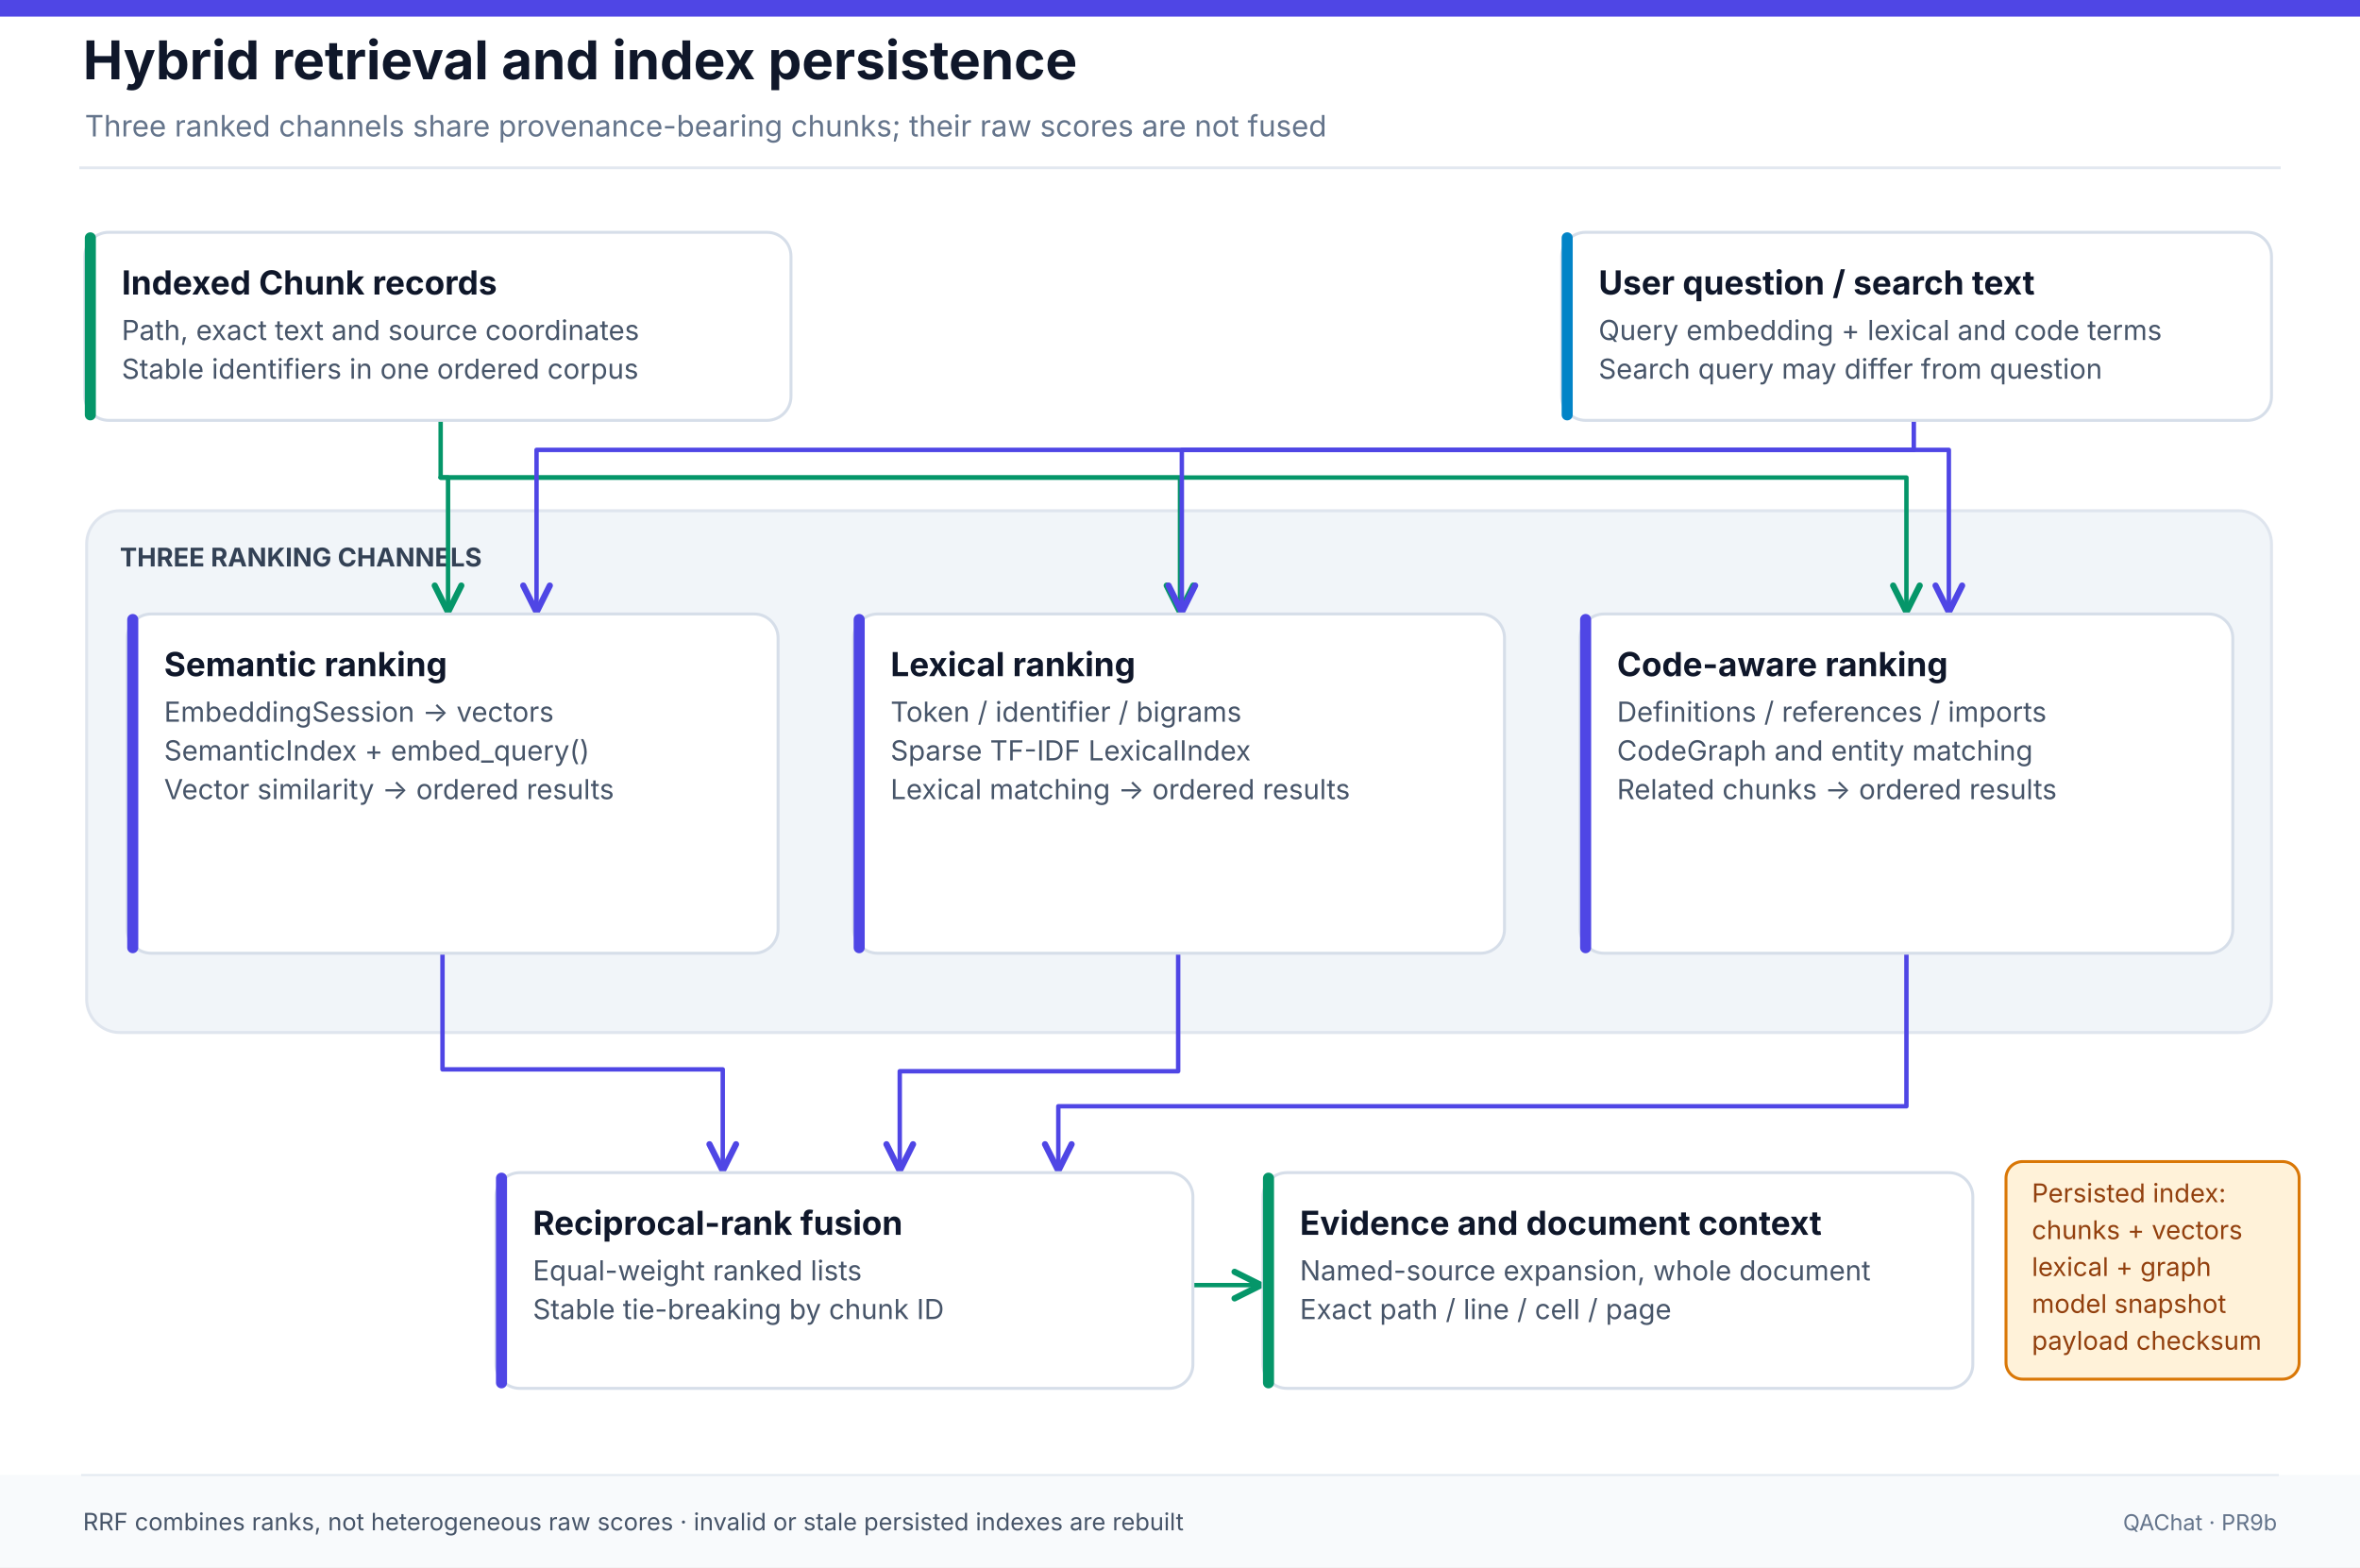
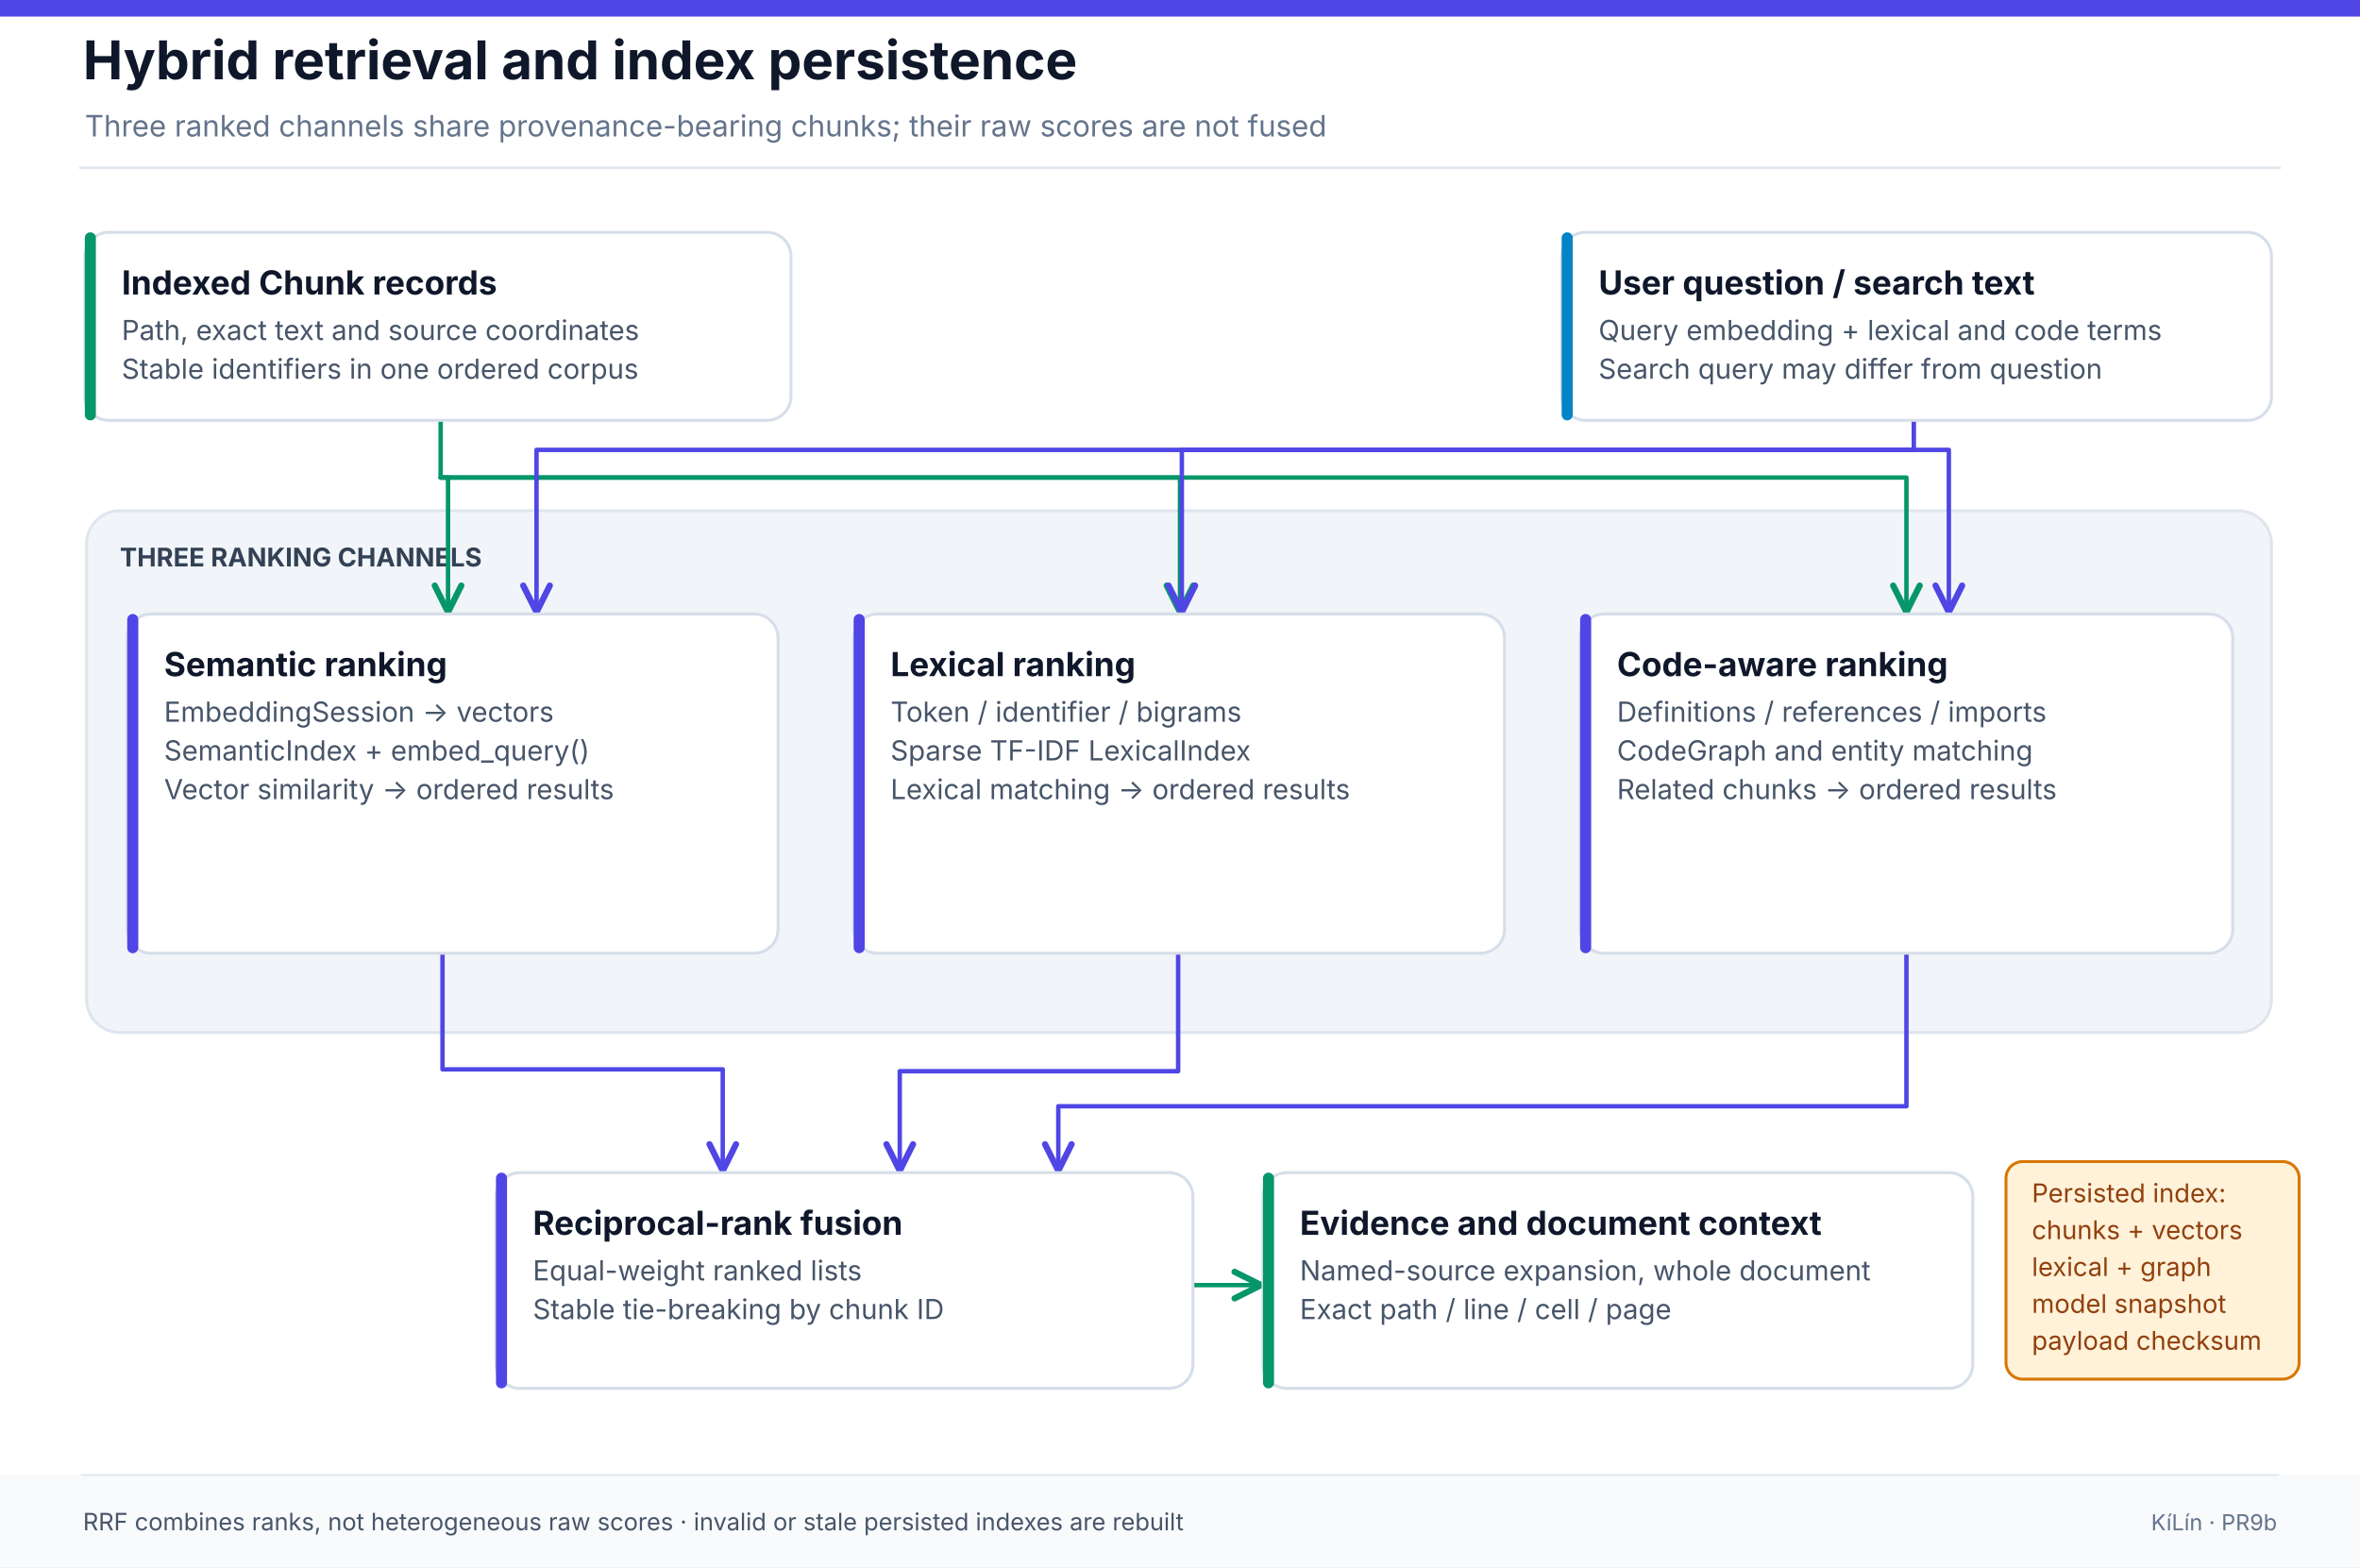
<svg xmlns="http://www.w3.org/2000/svg" width="1280" height="850" viewBox="0 0 1280 850" role="img" aria-labelledby="figure-title figure-description">
  <defs>
    <marker id="arrow-gray" markerWidth="9" markerHeight="9" refX="7" refY="4" orient="auto">
      <path d="M1,1 L7,4 L1,7" fill="none" stroke="#64748B" stroke-width="1.4" stroke-linecap="round" />
    </marker>
    <marker id="arrow-indigo" markerWidth="9" markerHeight="9" refX="7" refY="4" orient="auto">
      <path d="M1,1 L7,4 L1,7" fill="none" stroke="#4F46E5" stroke-width="1.4" stroke-linecap="round" />
    </marker>
    <marker id="arrow-green" markerWidth="9" markerHeight="9" refX="7" refY="4" orient="auto">
      <path d="M1,1 L7,4 L1,7" fill="none" stroke="#059669" stroke-width="1.4" stroke-linecap="round" />
    </marker>
    <marker id="arrow-amber" markerWidth="9" markerHeight="9" refX="7" refY="4" orient="auto">
      <path d="M1,1 L7,4 L1,7" fill="none" stroke="#D97706" stroke-width="1.4" stroke-linecap="round" />
    </marker>
    <marker id="arrow-rose" markerWidth="9" markerHeight="9" refX="7" refY="4" orient="auto">
      <path d="M1,1 L7,4 L1,7" fill="none" stroke="#E11D48" stroke-width="1.4" stroke-linecap="round" />
    </marker>
  </defs>
  <style>
  text { font-family: Inter, 'Avenir Next', 'Segoe UI', Arial, sans-serif; }
</style>
  <rect x="0" y="0" width="1280" height="850" fill="#FFFFFF" />
  <rect x="0" y="0" width="1280" height="9" fill="#4F46E5" />
  <text x="45" y="43" font-family="Inter, Arial, sans-serif" font-size="29" font-weight="750" fill="#0F172A">Hybrid retrieval and index persistence</text>
  <text x="46" y="74" font-family="Inter, Arial, sans-serif" font-size="16" fill="#64748B">Three ranked channels share provenance-bearing chunks; their raw scores are not fused</text>
  <line x1="43" y1="91" x2="1237" y2="91" stroke="#E2E8F0" stroke-width="1.5" />
  <rect id="ranking-channels" x="47" y="277" width="1185" height="283" rx="18" fill="#F1F5F9" stroke="#DFE5EE" stroke-width="1.6" />
  <text x="65" y="302" fill="#334155" font-size="14" font-weight="700" text-anchor="start" dominant-baseline="middle">
    <tspan x="65" dy="0">THREE RANKING CHANNELS</tspan>
  </text>
  <polyline points="239,228 239,259 243,259 243,332" fill="none" stroke="#059669" stroke-width="2.4" stroke-linecap="round" stroke-linejoin="round" marker-end="url(#arrow-green)" />
  <polyline points="239,259 640,259 640,332" fill="none" stroke="#059669" stroke-width="2.4" stroke-linecap="round" stroke-linejoin="round" marker-end="url(#arrow-green)" />
  <polyline points="239,259 1034,259 1034,332" fill="none" stroke="#059669" stroke-width="2.4" stroke-linecap="round" stroke-linejoin="round" marker-end="url(#arrow-green)" />
  <polyline points="1038,228 1038,244 1057,244 1057,332" fill="none" stroke="#4F46E5" stroke-width="2.4" stroke-linecap="round" stroke-linejoin="round" marker-end="url(#arrow-indigo)" />
  <polyline points="1038,244 641,244 641,332" fill="none" stroke="#4F46E5" stroke-width="2.4" stroke-linecap="round" stroke-linejoin="round" marker-end="url(#arrow-indigo)" />
  <polyline points="1038,244 291,244 291,332" fill="none" stroke="#4F46E5" stroke-width="2.4" stroke-linecap="round" stroke-linejoin="round" marker-end="url(#arrow-indigo)" />
  <polyline points="240,517 240,580 392,580 392,635" fill="none" stroke="#4F46E5" stroke-width="2.4" stroke-linecap="round" stroke-linejoin="round" marker-end="url(#arrow-indigo)" />
  <polyline points="639,517 639,581 488,581 488,635" fill="none" stroke="#4F46E5" stroke-width="2.4" stroke-linecap="round" stroke-linejoin="round" marker-end="url(#arrow-indigo)" />
  <polyline points="1034,517 1034,600 574,600 574,635" fill="none" stroke="#4F46E5" stroke-width="2.4" stroke-linecap="round" stroke-linejoin="round" marker-end="url(#arrow-indigo)" />
  <polyline points="647,697 684,697" fill="none" stroke="#059669" stroke-width="2.4" stroke-linecap="round" stroke-linejoin="round" marker-end="url(#arrow-green)" />
  <rect id="indexed-chunks" x="46" y="126" width="383" height="102" rx="13" fill="#FFFFFF" stroke="#D6DEE9" stroke-width="1.6" />
  <rect x="46" y="126" width="6" height="102" rx="3" fill="#059669" />
  <text x="66" y="153" fill="#0F172A" font-size="18" font-weight="700" text-anchor="start" dominant-baseline="middle">
    <tspan x="66" dy="0">Indexed Chunk records</tspan>
  </text>
  <text x="66" y="179" fill="#475569" font-size="15" font-weight="400" text-anchor="start" dominant-baseline="middle">
    <tspan x="66" dy="0">Path, exact text and source coordinates</tspan>
    <tspan x="66" dy="21">Stable identifiers in one ordered corpus</tspan>
  </text>
  <rect id="retrieval-query" x="847" y="126" width="385" height="102" rx="13" fill="#FFFFFF" stroke="#D6DEE9" stroke-width="1.6" />
  <rect x="847" y="126" width="6" height="102" rx="3" fill="#0284C7" />
  <text x="867" y="153" fill="#0F172A" font-size="18" font-weight="700" text-anchor="start" dominant-baseline="middle">
    <tspan x="867" dy="0">User question / search text</tspan>
  </text>
  <text x="867" y="179" fill="#475569" font-size="15" font-weight="400" text-anchor="start" dominant-baseline="middle">
    <tspan x="867" dy="0">Query embedding + lexical and code terms</tspan>
    <tspan x="867" dy="21">Search query may differ from question</tspan>
  </text>
  <rect id="semantic" x="69" y="333" width="353" height="184" rx="13" fill="#FFFFFF" stroke="#D6DEE9" stroke-width="1.6" />
  <rect x="69" y="333" width="6" height="184" rx="3" fill="#4F46E5" />
  <text x="89" y="360" fill="#0F172A" font-size="18" font-weight="700" text-anchor="start" dominant-baseline="middle">
    <tspan x="89" dy="0">Semantic ranking</tspan>
  </text>
  <text x="89" y="386" fill="#475569" font-size="15" font-weight="400" text-anchor="start" dominant-baseline="middle">
    <tspan x="89" dy="0">EmbeddingSession → vectors</tspan>
    <tspan x="89" dy="21">SemanticIndex + embed_query()</tspan>
    <tspan x="89" dy="21">Vector similarity → ordered results</tspan>
  </text>
  <rect id="lexical" x="463" y="333" width="353" height="184" rx="13" fill="#FFFFFF" stroke="#D6DEE9" stroke-width="1.6" />
  <rect x="463" y="333" width="6" height="184" rx="3" fill="#4F46E5" />
  <text x="483" y="360" fill="#0F172A" font-size="18" font-weight="700" text-anchor="start" dominant-baseline="middle">
    <tspan x="483" dy="0">Lexical ranking</tspan>
  </text>
  <text x="483" y="386" fill="#475569" font-size="15" font-weight="400" text-anchor="start" dominant-baseline="middle">
    <tspan x="483" dy="0">Token / identifier / bigrams</tspan>
    <tspan x="483" dy="21">Sparse TF-IDF LexicalIndex</tspan>
    <tspan x="483" dy="21">Lexical matching → ordered results</tspan>
  </text>
  <rect id="code-channel" x="857" y="333" width="354" height="184" rx="13" fill="#FFFFFF" stroke="#D6DEE9" stroke-width="1.6" />
  <rect x="857" y="333" width="6" height="184" rx="3" fill="#4F46E5" />
  <text x="877" y="360" fill="#0F172A" font-size="18" font-weight="700" text-anchor="start" dominant-baseline="middle">
    <tspan x="877" dy="0">Code-aware ranking</tspan>
  </text>
  <text x="877" y="386" fill="#475569" font-size="15" font-weight="400" text-anchor="start" dominant-baseline="middle">
    <tspan x="877" dy="0">Definitions / references / imports</tspan>
    <tspan x="877" dy="21">CodeGraph and entity matching</tspan>
    <tspan x="877" dy="21">Related chunks → ordered results</tspan>
  </text>
  <rect id="rrf" x="269" y="636" width="378" height="117" rx="13" fill="#FFFFFF" stroke="#D6DEE9" stroke-width="1.6" />
  <rect x="269" y="636" width="6" height="117" rx="3" fill="#4F46E5" />
  <text x="289" y="663" fill="#0F172A" font-size="18" font-weight="700" text-anchor="start" dominant-baseline="middle">
    <tspan x="289" dy="0">Reciprocal-rank fusion</tspan>
  </text>
  <text x="289" y="689" fill="#475569" font-size="15" font-weight="400" text-anchor="start" dominant-baseline="middle">
    <tspan x="289" dy="0">Equal-weight ranked lists</tspan>
    <tspan x="289" dy="21">Stable tie-breaking by chunk ID</tspan>
  </text>
  <rect id="retrieval-evidence" x="685" y="636" width="385" height="117" rx="13" fill="#FFFFFF" stroke="#D6DEE9" stroke-width="1.6" />
  <rect x="685" y="636" width="6" height="117" rx="3" fill="#059669" />
  <text x="705" y="663" fill="#0F172A" font-size="18" font-weight="700" text-anchor="start" dominant-baseline="middle">
    <tspan x="705" dy="0">Evidence and document context</tspan>
  </text>
  <text x="705" y="689" fill="#475569" font-size="15" font-weight="400" text-anchor="start" dominant-baseline="middle">
    <tspan x="705" dy="0">Named-source expansion, whole document</tspan>
    <tspan x="705" dy="21">Exact path / line / cell / page</tspan>
  </text>
  <rect x="1088" y="630" width="159" height="118" rx="9" fill="#FFF2D9" stroke="#D97706" stroke-width="1.6" />
  <text x="1102" y="647" fill="#92400E" font-size="14" font-weight="400" text-anchor="start" dominant-baseline="middle">
    <tspan x="1102" dy="0">Persisted index:</tspan>
    <tspan x="1102" dy="20">chunks + vectors</tspan>
    <tspan x="1102" dy="20">lexical + graph</tspan>
    <tspan x="1102" dy="20">model snapshot</tspan>
    <tspan x="1102" dy="20">payload checksum</tspan>
  </text>
  <rect x="0" y="800" width="1280" height="50" fill="#F8FAFC" />
  <line x1="44" y1="800" x2="1236" y2="800" stroke="#E2E8F0" />
  <text x="45" y="830" font-size="13" fill="#475569" font-family="Inter,Arial,sans-serif">RRF combines ranks, not heterogeneous raw scores · invalid or stale persisted indexes are rebuilt</text>
-   <text x="1235" y="830" text-anchor="end" font-size="12" fill="#64748B" font-family="Inter,Arial,sans-serif">QAChat · PR9b</text>
+   <text x="1235" y="830" text-anchor="end" font-size="12" fill="#64748B" font-family="Inter,Arial,sans-serif">KíLín · PR9b</text>
</svg>
